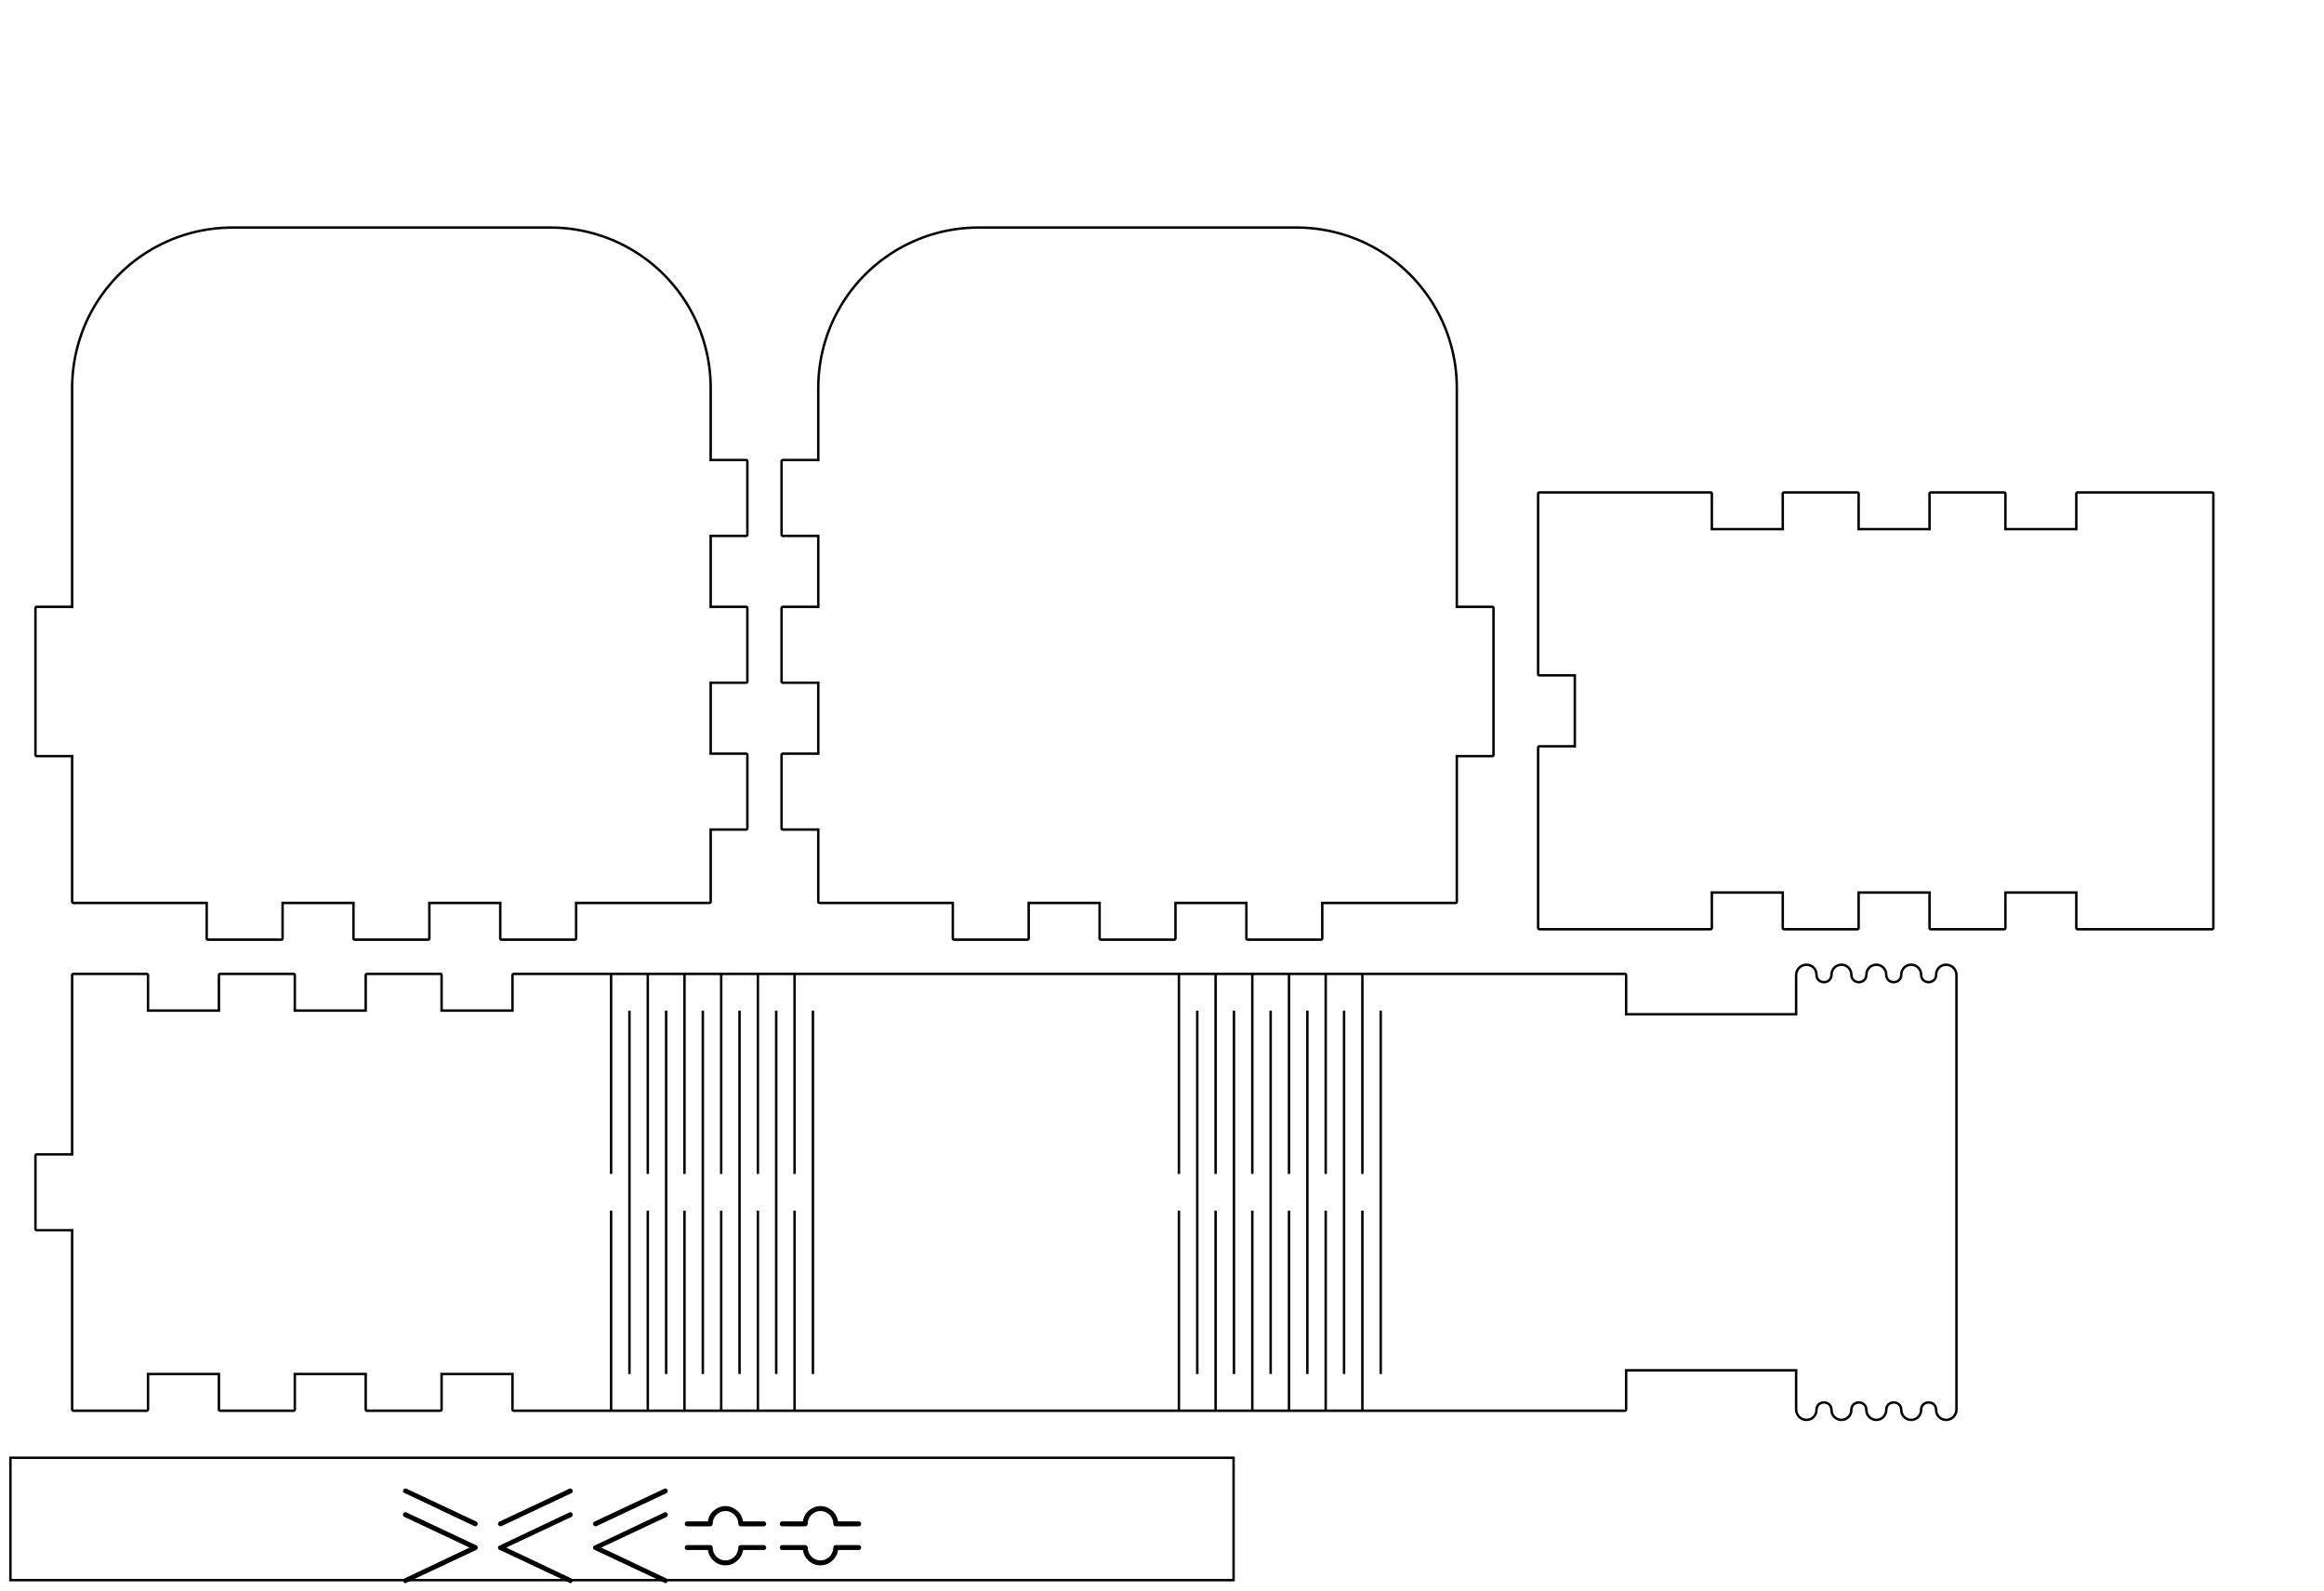
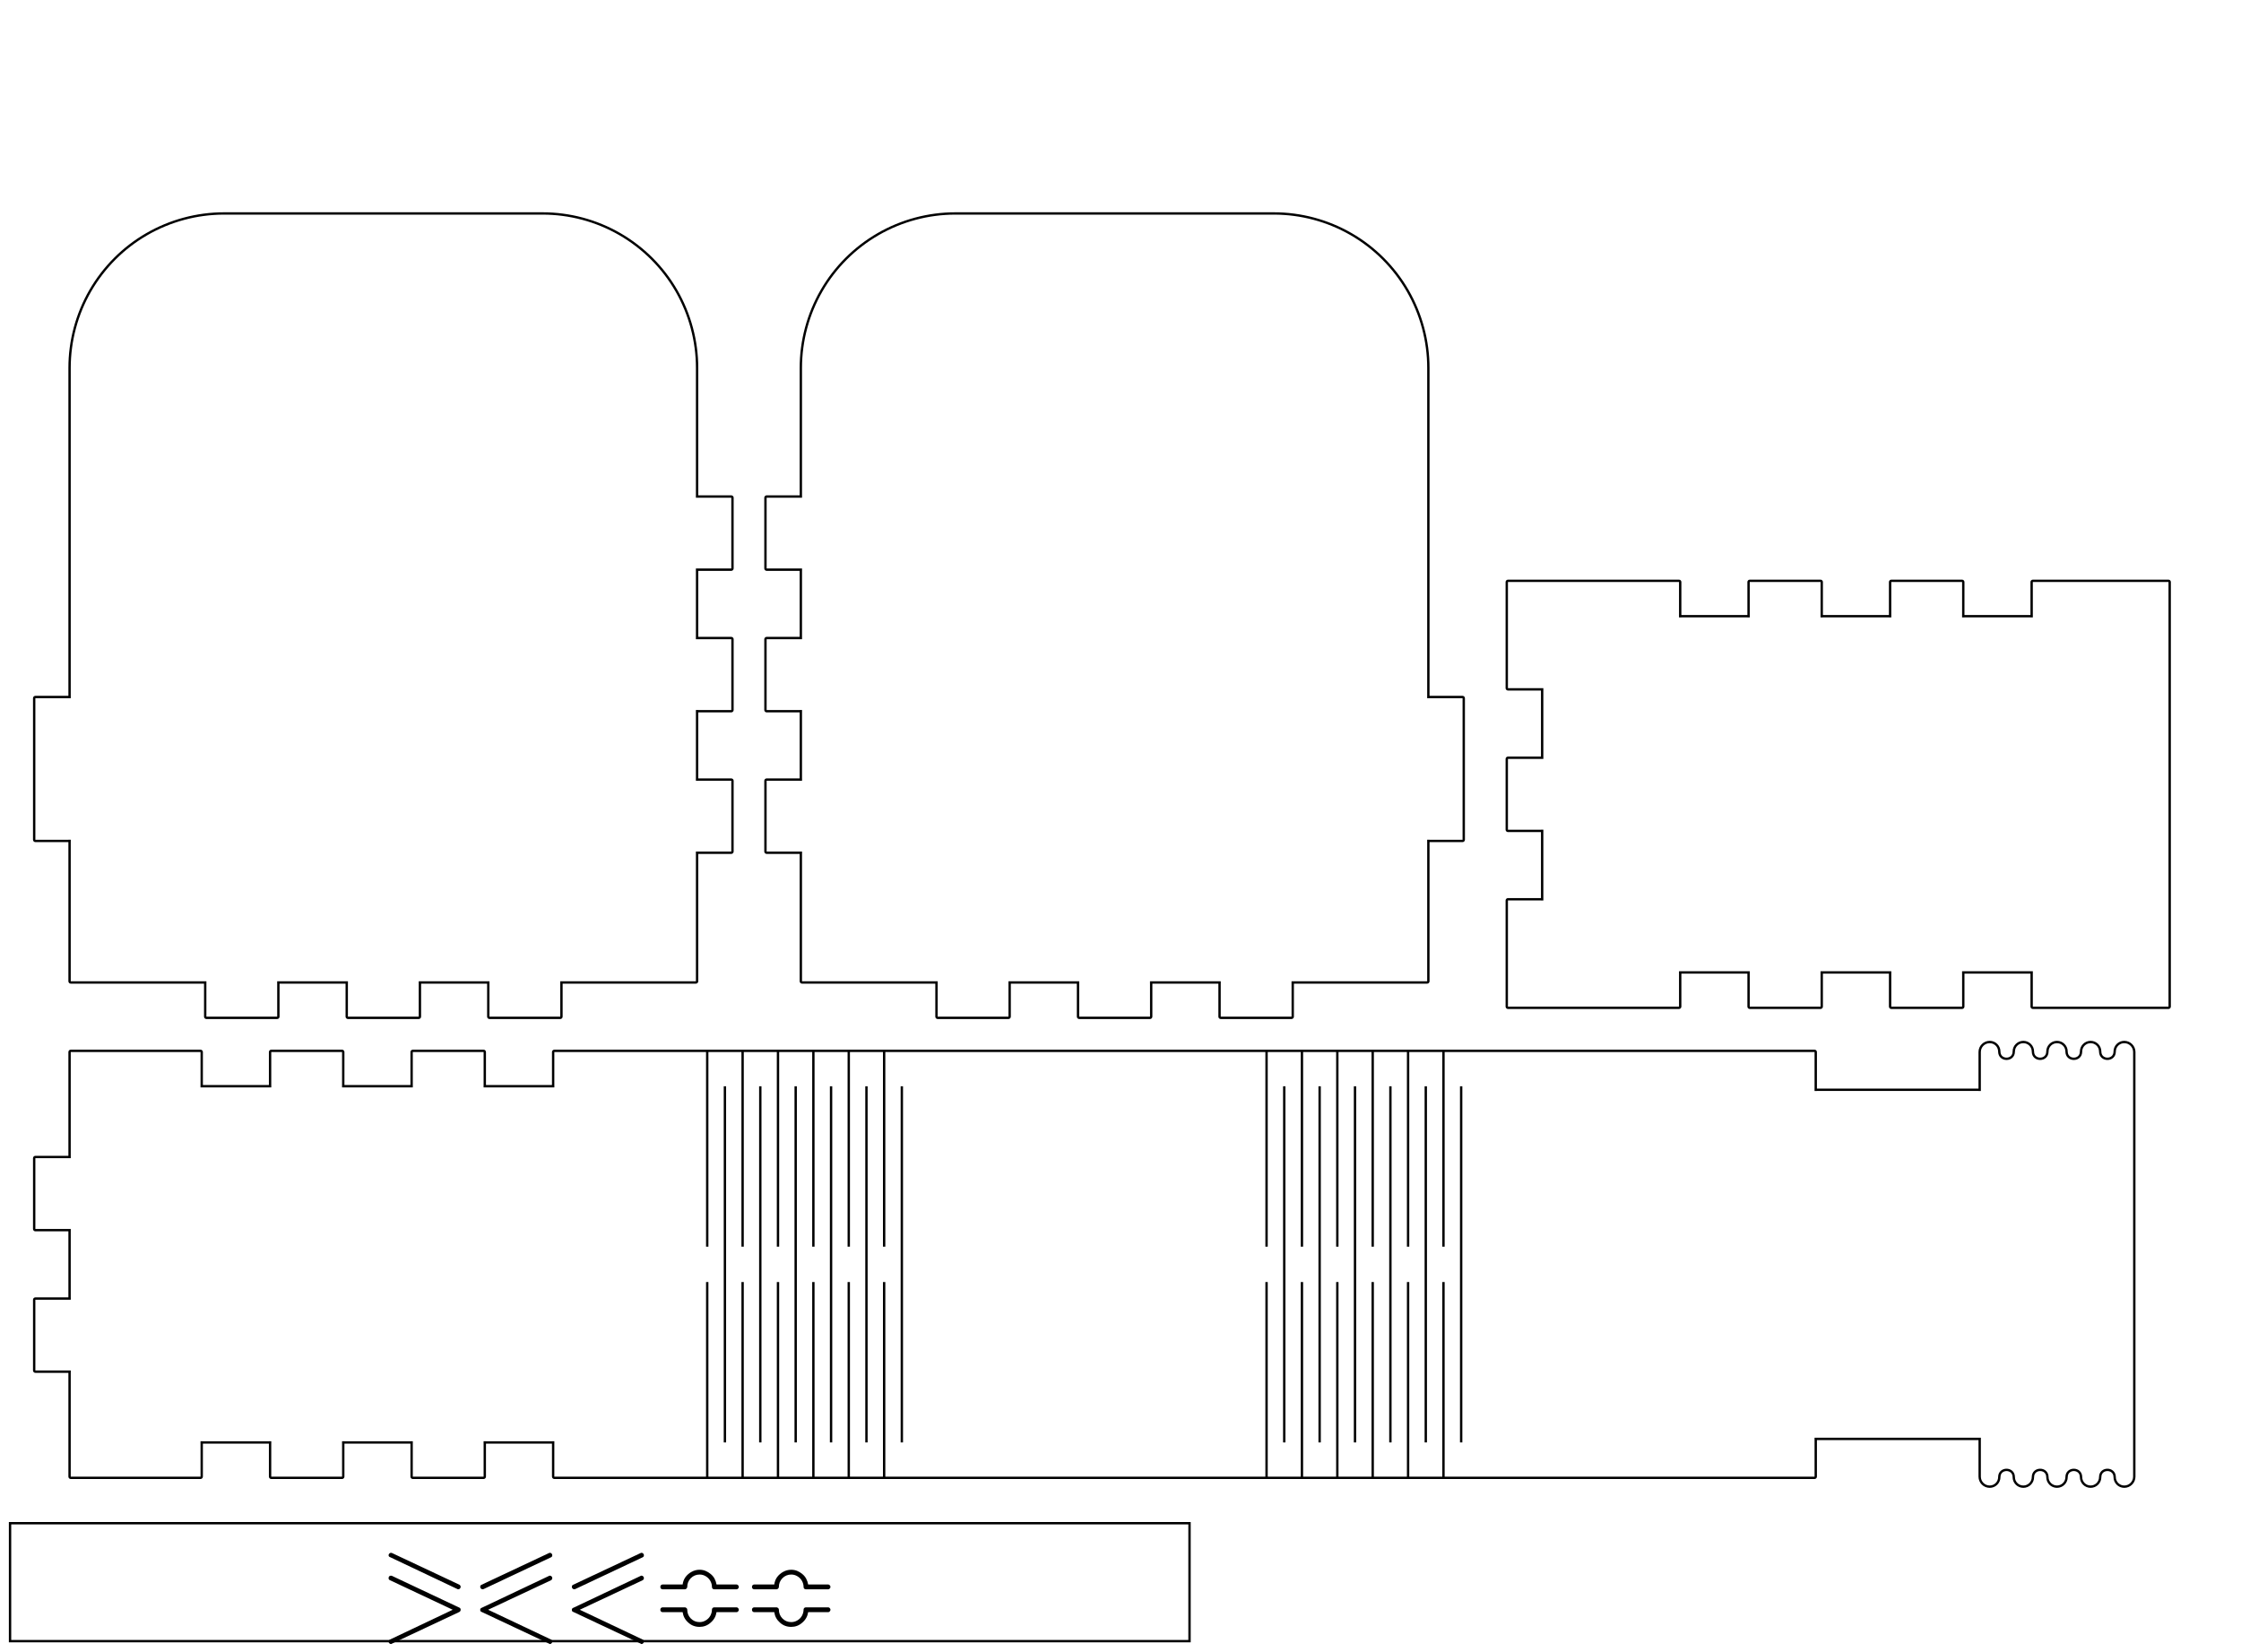
- <svg xmlns="http://www.w3.org/2000/svg" xmlns:xlink="http://www.w3.org/1999/xlink" width="190mm" height="130mm" viewBox="0 9870 190 130" version="1.1">
+ <svg xmlns="http://www.w3.org/2000/svg" xmlns:xlink="http://www.w3.org/1999/xlink" width="190mm" height="140mm" viewBox="0 9860 190 140" version="1.1">
  <defs>
    <g>
      <symbol overflow="visible" id="glyph0-0">
        <path style="stroke:none;" d="M 1.25 0 L 1.25 -6.25 L 6.25 -6.25 L 6.25 0 Z M 6.094 -0.156 L 6.094 -6.094 L 1.406 -6.094 L 1.406 -0.156 Z M 6.094 -0.156 " />
      </symbol>
      <symbol overflow="visible" id="glyph0-1">
        <path style="stroke:none;" d="M 0.828 1.172 C 0.828 1.086 0.875 1.023 0.969 0.984 L 6.266 -1.531 L 0.922 -4.047 C 0.859 -4.078 0.828 -4.133 0.828 -4.219 C 0.828 -4.27 0.844 -4.316 0.875 -4.359 C 0.914 -4.398 0.969 -4.422 1.031 -4.422 C 1.062 -4.422 1.086 -4.414 1.109 -4.406 L 6.844 -1.703 C 6.906 -1.672 6.938 -1.613 6.938 -1.531 C 6.938 -1.445 6.898 -1.383 6.828 -1.344 L 1.109 1.344 C 1.086 1.363 1.062 1.375 1.031 1.375 C 0.977 1.375 0.93 1.352 0.891 1.312 C 0.848 1.27 0.828 1.223 0.828 1.172 Z M 0.969 -5.984 C 0.875 -6.016 0.828 -6.07 0.828 -6.156 C 0.828 -6.207 0.848 -6.254 0.891 -6.297 C 0.93 -6.336 0.977 -6.359 1.031 -6.359 C 1.062 -6.359 1.086 -6.352 1.109 -6.344 L 6.828 -3.656 C 6.898 -3.613 6.938 -3.551 6.938 -3.469 C 6.938 -3.414 6.914 -3.367 6.875 -3.328 C 6.844 -3.285 6.797 -3.266 6.734 -3.266 C 6.703 -3.266 6.68 -3.27 6.672 -3.281 Z M 0.969 -5.984 " />
      </symbol>
      <symbol overflow="visible" id="glyph0-2">
        <path style="stroke:none;" d="M 0.922 -1.359 C 0.859 -1.379 0.828 -1.438 0.828 -1.531 C 0.828 -1.613 0.875 -1.672 0.969 -1.703 L 6.672 -4.406 C 6.68 -4.414 6.703 -4.422 6.734 -4.422 C 6.797 -4.422 6.844 -4.398 6.875 -4.359 C 6.914 -4.328 6.938 -4.281 6.938 -4.219 C 6.938 -4.133 6.898 -4.07 6.828 -4.031 L 1.5 -1.531 L 6.844 1 C 6.906 1.031 6.938 1.086 6.938 1.172 C 6.938 1.223 6.914 1.27 6.875 1.312 C 6.844 1.352 6.797 1.375 6.734 1.375 C 6.703 1.375 6.68 1.363 6.672 1.344 Z M 0.828 -3.469 C 0.828 -3.551 0.859 -3.609 0.922 -3.641 L 6.672 -6.344 C 6.68 -6.352 6.703 -6.359 6.734 -6.359 C 6.797 -6.359 6.844 -6.336 6.875 -6.297 C 6.914 -6.266 6.938 -6.219 6.938 -6.156 C 6.938 -6.07 6.906 -6.016 6.844 -5.984 L 1.109 -3.281 C 1.086 -3.27 1.062 -3.266 1.031 -3.266 C 0.977 -3.266 0.93 -3.285 0.891 -3.328 C 0.848 -3.367 0.828 -3.414 0.828 -3.469 Z M 0.828 -3.469 " />
      </symbol>
      <symbol overflow="visible" id="glyph0-3">
        <path style="stroke:none;" d="M 0.75 -1.328 C 0.695 -1.328 0.648 -1.348 0.609 -1.391 C 0.578 -1.43 0.562 -1.477 0.562 -1.531 C 0.562 -1.582 0.578 -1.629 0.609 -1.672 C 0.648 -1.711 0.695 -1.734 0.75 -1.734 L 2.656 -1.734 C 2.695 -1.734 2.738 -1.711 2.781 -1.672 C 2.82 -1.641 2.844 -1.598 2.844 -1.547 C 2.844 -1.254 2.941 -1.004 3.141 -0.797 C 3.348 -0.586 3.598 -0.484 3.891 -0.484 C 4.078 -0.484 4.25 -0.531 4.406 -0.625 C 4.57 -0.719 4.703 -0.848 4.797 -1.016 C 4.891 -1.191 4.938 -1.367 4.938 -1.547 C 4.938 -1.586 4.953 -1.629 4.984 -1.672 C 5.023 -1.711 5.07 -1.734 5.125 -1.734 L 7.031 -1.734 C 7.082 -1.734 7.125 -1.711 7.156 -1.672 C 7.195 -1.629 7.219 -1.582 7.219 -1.531 C 7.219 -1.477 7.195 -1.43 7.156 -1.391 C 7.125 -1.348 7.082 -1.328 7.031 -1.328 L 5.328 -1.328 C 5.273 -0.973 5.109 -0.676 4.828 -0.438 C 4.555 -0.195 4.242 -0.078 3.891 -0.078 C 3.523 -0.078 3.207 -0.195 2.938 -0.438 C 2.664 -0.676 2.504 -0.973 2.453 -1.328 Z M 0.75 -3.266 C 0.695 -3.266 0.648 -3.285 0.609 -3.328 C 0.578 -3.367 0.562 -3.414 0.562 -3.469 C 0.562 -3.52 0.578 -3.566 0.609 -3.609 C 0.648 -3.648 0.695 -3.672 0.75 -3.672 L 2.453 -3.672 C 2.484 -3.91 2.566 -4.125 2.703 -4.312 C 2.848 -4.5 3.02 -4.645 3.219 -4.75 C 3.426 -4.863 3.648 -4.922 3.891 -4.922 C 4.066 -4.922 4.234 -4.891 4.391 -4.828 C 4.547 -4.766 4.691 -4.676 4.828 -4.562 C 4.961 -4.457 5.07 -4.328 5.156 -4.172 C 5.238 -4.016 5.297 -3.848 5.328 -3.672 L 7.031 -3.672 C 7.082 -3.672 7.125 -3.648 7.156 -3.609 C 7.195 -3.566 7.219 -3.52 7.219 -3.469 C 7.219 -3.414 7.195 -3.367 7.156 -3.328 C 7.125 -3.285 7.082 -3.266 7.031 -3.266 L 5.125 -3.266 C 5.07 -3.266 5.023 -3.285 4.984 -3.328 C 4.953 -3.367 4.938 -3.414 4.938 -3.469 C 4.938 -3.645 4.891 -3.816 4.797 -3.984 C 4.703 -4.148 4.57 -4.281 4.406 -4.375 C 4.25 -4.469 4.078 -4.516 3.891 -4.516 C 3.598 -4.516 3.348 -4.41 3.141 -4.203 C 2.941 -3.992 2.844 -3.75 2.844 -3.469 C 2.844 -3.414 2.82 -3.367 2.781 -3.328 C 2.738 -3.285 2.695 -3.266 2.656 -3.266 Z M 0.75 -3.266 " />
      </symbol>
    </g>
  </defs>
-   <g id="surface13">
+   <iframe class="cleanslate hidden" src="moz-extension://0c9fc154-792e-43d2-acbf-948e3a7fc030/static/commandline.html" id="cmdline_iframe" style="height: 0px !important;" />
+   <g id="surface5">
    <path style="fill:none;stroke-width:0.2;stroke-linecap:butt;stroke-linejoin:miter;stroke:rgb(0%,0%,0%);stroke-opacity:1;stroke-miterlimit:10;" d="M -31.266 -1.131 L 68.734 -1.131 L 68.734 8.869 L -31.266 8.869 Z M -0 0.002 " transform="matrix(1,0,0,-1,32.11758,9998.017)" />
    <path style="fill:none;stroke-width:0.2;stroke-linecap:butt;stroke-linejoin:miter;stroke:rgb(100%,100%,100%);stroke-opacity:1;stroke-miterlimit:10;" d="M -0 0.002 L 37.464 0.002 L 37.464 7.736 L -0 7.736 Z M -0 0.002 " transform="matrix(1,0,0,-1,32.11758,9998.017)" />
    <g style="fill:rgb(0%,0%,0%);fill-opacity:1;">
      <use xlink:href="#glyph0-1" x="32.118" y="9998.017" />
      <use xlink:href="#glyph0-2" x="39.886" y="9998.017" />
      <use xlink:href="#glyph0-2" x="47.655" y="9998.017" />
      <use xlink:href="#glyph0-3" x="55.423" y="9998.017" />
      <use xlink:href="#glyph0-3" x="63.192" y="9998.017" />
    </g>
-     <path style="fill:none;stroke-width:0.2;stroke-linecap:butt;stroke-linejoin:miter;stroke:rgb(0%,0%,0%);stroke-opacity:1;stroke-miterlimit:10;" d="M 0 0 L 6 0 M 6 0 C 6.055 0 6.102 0.043 6.102 0.102 M 6.102 0.102 L 6.102 3.102 C 6.102 3.047 6.059 3 6 3 M 6 3 L 12 3 C 11.945 3 11.898 3.043 11.898 3.102 M 11.898 3.102 L 11.898 0.102 C 11.898 0.047 11.941 0 12 0 M 12 0 L 18 0 M 18 0 C 18.055 0 18.102 0.043 18.102 0.102 M 18.102 0.102 L 18.102 3.102 C 18.102 3.047 18.059 3 18 3 M 18 3 L 24 3 C 23.945 3 23.898 3.043 23.898 3.102 M 23.898 3.102 L 23.898 0.102 C 23.898 0.047 23.941 0 24 0 M 24 0 L 30 0 M 30 0 C 30.055 0 30.102 0.043 30.102 0.102 M 30.102 0.102 L 30.102 3.102 C 30.102 3.047 30.059 3 30 3 M 30 3 L 36 3 C 35.945 3 35.898 3.043 35.898 3.102 M 35.898 3.102 L 35.898 0.102 C 35.898 0.047 35.941 0 36 0 M 36 0 L 42 0 M 43.961 0 L 43.961 16.352 M 43.961 19.352 L 43.961 35.699 M 45.461 32.699 L 45.461 3 M 46.961 0 L 46.961 16.352 M 46.961 19.352 L 46.961 35.699 M 48.461 32.699 L 48.461 3 M 49.961 0 L 49.961 16.352 M 49.961 19.352 L 49.961 35.699 M 51.461 32.699 L 51.461 3 M 52.961 0 L 52.961 16.352 M 52.961 19.352 L 52.961 35.699 M 54.461 32.699 L 54.461 3 M 55.961 0 L 55.961 16.352 M 55.961 19.352 L 55.961 35.699 M 57.461 32.699 L 57.461 3 M 58.961 0 L 58.961 16.352 M 58.961 19.352 L 58.961 35.699 M 60.461 32.699 L 60.461 3 M 42 0 L 62.422 0 M 62.422 0 L 88.422 0 M 90.383 0 L 90.383 16.352 M 90.383 19.352 L 90.383 35.699 M 91.883 32.699 L 91.883 3 M 93.383 0 L 93.383 16.352 M 93.383 19.352 L 93.383 35.699 M 94.883 32.699 L 94.883 3 M 96.383 0 L 96.383 16.352 M 96.383 19.352 L 96.383 35.699 M 97.883 32.699 L 97.883 3 M 99.383 0 L 99.383 16.352 M 99.383 19.352 L 99.383 35.699 M 100.883 32.699 L 100.883 3 M 102.383 0 L 102.383 16.352 M 102.383 19.352 L 102.383 35.699 M 103.883 32.699 L 103.883 3 M 105.383 0 L 105.383 16.352 M 105.383 19.352 L 105.383 35.699 M 106.883 32.699 L 106.883 3 M 88.422 0 L 108.844 0 M 108.844 0 L 126.844 0 C 126.898 0 126.945 0.043 126.945 0.102 M 126.945 0.102 L 126.945 3.402 C 126.945 3.348 126.902 3.301 126.844 3.301 M 126.844 3.301 L 140.945 3.301 C 140.891 3.301 140.844 3.344 140.844 3.402 M 140.844 3.402 L 140.844 0.102 C 140.844 -0.367 141.223 -0.75 141.695 -0.75 C 142.145 -0.75 142.508 -0.387 142.508 0.062 C 142.508 0.879 143.734 0.879 143.734 0.062 C 143.734 -0.387 144.098 -0.75 144.547 -0.75 C 144.996 -0.75 145.359 -0.387 145.359 0.062 C 145.359 0.879 146.586 0.879 146.586 0.062 C 146.586 -0.387 146.949 -0.75 147.398 -0.75 C 147.848 -0.75 148.211 -0.387 148.211 0.062 C 148.211 0.879 149.438 0.879 149.438 0.062 C 149.438 -0.387 149.801 -0.75 150.25 -0.75 C 150.699 -0.75 151.062 -0.387 151.062 0.062 C 151.062 0.879 152.289 0.879 152.289 0.062 C 152.289 -0.387 152.652 -0.75 153.102 -0.75 C 153.57 -0.75 153.953 -0.371 153.953 0.102 M 153.953 0.102 L 153.953 35.602 C 153.953 36.07 153.574 36.453 153.102 36.453 C 152.652 36.453 152.289 36.09 152.289 35.641 C 152.289 34.824 151.062 34.824 151.062 35.641 C 151.062 36.09 150.699 36.453 150.25 36.453 C 149.801 36.453 149.438 36.09 149.438 35.641 C 149.438 34.824 148.211 34.824 148.211 35.641 C 148.211 36.09 147.848 36.453 147.398 36.453 C 146.949 36.453 146.586 36.09 146.586 35.641 C 146.586 34.824 145.359 34.824 145.359 35.641 C 145.359 36.09 144.996 36.453 144.547 36.453 C 144.098 36.453 143.734 36.09 143.734 35.641 C 143.734 34.824 142.508 34.824 142.508 35.641 C 142.508 36.09 142.145 36.453 141.695 36.453 C 141.227 36.453 140.844 36.074 140.844 35.602 M 140.844 35.602 L 140.844 32.301 C 140.844 32.355 140.887 32.402 140.945 32.402 M 140.945 32.402 L 126.844 32.402 C 126.898 32.402 126.945 32.359 126.945 32.301 M 126.945 32.301 L 126.945 35.602 C 126.945 35.656 126.902 35.703 126.844 35.703 M 126.844 35.703 L 108.844 35.703 M 108.844 35.703 L 88.422 35.703 M 88.422 35.703 L 62.422 35.703 M 62.422 35.703 L 42 35.703 M 42 35.703 L 36 35.703 M 36 35.703 C 35.945 35.703 35.898 35.66 35.898 35.602 M 35.898 35.602 L 35.898 32.602 C 35.898 32.656 35.941 32.703 36 32.703 M 36 32.703 L 30 32.703 C 30.055 32.703 30.102 32.66 30.102 32.602 M 30.102 32.602 L 30.102 35.602 C 30.102 35.656 30.059 35.703 30 35.703 M 30 35.703 L 24 35.703 M 24 35.703 C 23.945 35.703 23.898 35.66 23.898 35.602 M 23.898 35.602 L 23.898 32.602 C 23.898 32.656 23.941 32.703 24 32.703 M 24 32.703 L 18 32.703 C 18.055 32.703 18.102 32.66 18.102 32.602 M 18.102 32.602 L 18.102 35.602 C 18.102 35.656 18.059 35.703 18 35.703 M 18 35.703 L 12 35.703 M 12 35.703 C 11.945 35.703 11.898 35.66 11.898 35.602 M 11.898 35.602 L 11.898 32.602 C 11.898 32.656 11.941 32.703 12 32.703 M 12 32.703 L 6 32.703 C 6.055 32.703 6.102 32.66 6.102 32.602 M 6.102 32.602 L 6.102 35.602 C 6.102 35.656 6.059 35.703 6 35.703 M 6 35.703 L -0 35.703 C -0.055 35.703 -0.102 35.66 -0.102 35.602 M -0.102 35.602 L -0.102 32.602 M -0.102 32.602 L -0.102 20.852 M -0.102 20.852 C -0.102 20.906 -0.059 20.953 -0 20.953 M -0 20.953 L -3 20.953 C -3.055 20.953 -3.102 20.91 -3.102 20.852 M -3.102 20.852 L -3.102 14.852 C -3.102 14.797 -3.059 14.75 -3 14.75 M -3 14.75 L -0 14.75 C -0.055 14.75 -0.102 14.793 -0.102 14.852 M -0.102 14.852 L -0.102 3.102 M -0.102 3.102 L -0.102 0.102 C -0.102 0.047 -0.059 0 0 0 " transform="matrix(1,0.000000000000000245,0.000000000000000245,-1,6,9985.301)" />
-     <path style="fill:none;stroke-width:0.2;stroke-linecap:butt;stroke-linejoin:miter;stroke:rgb(0%,0%,0%);stroke-opacity:1;stroke-miterlimit:10;" d="M -0 0 L 11 0 M 11 0 C 10.945 0 10.898 0.043 10.898 0.102 M 10.898 0.102 L 10.898 -2.898 C 10.898 -2.953 10.941 -3 11 -3 M 11 -3 L 17 -3 C 17.055 -3 17.102 -2.957 17.102 -2.898 M 17.102 -2.898 L 17.102 0.102 C 17.102 0.047 17.059 0 17 0 M 17 0 L 23 0 M 23 0 C 22.945 0 22.898 0.043 22.898 0.102 M 22.898 0.102 L 22.898 -2.898 C 22.898 -2.953 22.941 -3 23 -3 M 23 -3 L 29 -3 C 29.055 -3 29.102 -2.957 29.102 -2.898 M 29.102 -2.898 L 29.102 0.102 C 29.102 0.047 29.059 0 29 0 M 29 0 L 35 0 M 35 0 C 34.945 0 34.898 0.043 34.898 0.102 M 34.898 0.102 L 34.898 -2.898 C 34.898 -2.953 34.941 -3 35 -3 M 35 -3 L 41 -3 C 41.055 -3 41.102 -2.957 41.102 -2.898 M 41.102 -2.898 L 41.102 0.102 C 41.102 0.047 41.059 0 41 0 M 41 0 L 52 0 C 52.055 0 52.102 0.043 52.102 0.102 M 52.102 0.102 L 52.102 6.102 M 52.102 6.102 C 52.102 6.047 52.059 6 52 6 M 52 6 L 55 6 C 55.055 6 55.102 6.043 55.102 6.102 M 55.102 6.102 L 55.102 12.102 C 55.102 12.156 55.059 12.203 55 12.203 M 55 12.203 L 52 12.203 C 52.055 12.203 52.102 12.16 52.102 12.102 M 52.102 12.102 L 52.102 18.102 M 52.102 18.102 C 52.102 18.047 52.059 18 52 18 M 52 18 L 55 18 C 55.055 18 55.102 18.043 55.102 18.102 M 55.102 18.102 L 55.102 24.102 C 55.102 24.156 55.059 24.203 55 24.203 M 55 24.203 L 52 24.203 C 52.055 24.203 52.102 24.16 52.102 24.102 M 52.102 24.102 L 52.102 30.102 M 52.102 30.102 C 52.102 30.047 52.059 30 52 30 M 52 30 L 55 30 C 55.055 30 55.102 30.043 55.102 30.102 M 55.102 30.102 L 55.102 36.102 C 55.102 36.156 55.059 36.203 55 36.203 M 55 36.203 L 52 36.203 C 52.055 36.203 52.102 36.16 52.102 36.102 M 52.102 36.102 L 52.102 42.102 C 52.102 44.402 51.496 46.66 50.348 48.652 C 49.199 50.645 47.543 52.297 45.551 53.449 C 43.559 54.598 41.301 55.203 39 55.203 M 39 55.203 L 13 55.203 C 10.699 55.203 8.441 54.598 6.449 53.449 C 4.457 52.301 2.805 50.645 1.652 48.652 C 0.504 46.66 -0.102 44.402 -0.102 42.102 M -0.102 42.102 L -0.102 24.102 C -0.102 24.156 -0.059 24.203 -0 24.203 M -0 24.203 L -3 24.203 C -3.055 24.203 -3.102 24.16 -3.102 24.102 M -3.102 24.102 L -3.102 12.102 C -3.102 12.047 -3.059 12 -3 12 M -3 12 L -0 12 C -0.055 12 -0.102 12.043 -0.102 12.102 M -0.102 12.102 L -0.102 0.102 C -0.102 0.047 -0.059 0 -0 0 " transform="matrix(1,0.000000000000000616,0.000000000000000616,-1,6,9943.801)" />
-     <path style="fill:none;stroke-width:0.2;stroke-linecap:butt;stroke-linejoin:miter;stroke:rgb(0%,0%,0%);stroke-opacity:1;stroke-miterlimit:10;" d="M 0 0 L 11 0 M 11 0 C 10.945 0 10.898 0.043 10.898 0.102 M 10.898 0.102 L 10.898 -2.898 C 10.898 -2.953 10.941 -3 11 -3 M 11 -3 L 17 -3 C 17.055 -3 17.102 -2.957 17.102 -2.898 M 17.102 -2.898 L 17.102 0.102 C 17.102 0.047 17.059 0 17 0 M 17 0 L 23 0 M 23 0 C 22.945 0 22.898 0.043 22.898 0.102 M 22.898 0.102 L 22.898 -2.898 C 22.898 -2.953 22.941 -3 23 -3 M 23 -3 L 29 -3 C 29.055 -3 29.102 -2.957 29.102 -2.898 M 29.102 -2.898 L 29.102 0.102 C 29.102 0.047 29.059 0 29 0 M 29 0 L 35 0 M 35 0 C 34.945 0 34.898 0.043 34.898 0.102 M 34.898 0.102 L 34.898 -2.898 C 34.898 -2.953 34.941 -3 35 -3 M 35 -3 L 41 -3 C 41.055 -3 41.102 -2.957 41.102 -2.898 M 41.102 -2.898 L 41.102 0.102 C 41.102 0.047 41.059 0 41 0 M 41 0 L 52 0 C 52.055 0 52.102 0.043 52.102 0.102 M 52.102 0.102 L 52.102 6.102 M 52.102 6.102 C 52.102 6.047 52.059 6 52 6 M 52 6 L 55 6 C 55.055 6 55.102 6.043 55.102 6.102 M 55.102 6.102 L 55.102 12.102 C 55.102 12.156 55.059 12.203 55 12.203 M 55 12.203 L 52 12.203 C 52.055 12.203 52.102 12.16 52.102 12.102 M 52.102 12.102 L 52.102 18.102 M 52.102 18.102 C 52.102 18.047 52.059 18 52 18 M 52 18 L 55 18 C 55.055 18 55.102 18.043 55.102 18.102 M 55.102 18.102 L 55.102 24.102 C 55.102 24.156 55.059 24.203 55 24.203 M 55 24.203 L 52 24.203 C 52.055 24.203 52.102 24.16 52.102 24.102 M 52.102 24.102 L 52.102 30.102 M 52.102 30.102 C 52.102 30.047 52.059 30 52 30 M 52 30 L 55 30 C 55.055 30 55.102 30.043 55.102 30.102 M 55.102 30.102 L 55.102 36.102 C 55.102 36.156 55.059 36.203 55 36.203 M 55 36.203 L 52 36.203 C 52.055 36.203 52.102 36.16 52.102 36.102 M 52.102 36.102 L 52.102 42.102 C 52.102 44.402 51.496 46.66 50.348 48.652 C 49.199 50.645 47.543 52.297 45.551 53.449 C 43.559 54.598 41.301 55.203 39 55.203 M 39 55.203 L 13 55.203 C 10.699 55.203 8.441 54.598 6.449 53.449 C 4.457 52.301 2.805 50.645 1.652 48.652 C 0.504 46.66 -0.102 44.402 -0.102 42.102 M -0.102 42.102 L -0.102 24.102 C -0.102 24.156 -0.059 24.203 -0 24.203 M -0 24.203 L -3 24.203 C -3.055 24.203 -3.102 24.16 -3.102 24.102 M -3.102 24.102 L -3.102 12.102 C -3.102 12.047 -3.059 12 -3 12 M -3 12 L 0 12 C -0.055 12 -0.102 12.043 -0.102 12.102 M -0.102 12.102 L -0.102 0.102 C -0.102 0.047 -0.059 0 0 0 " transform="matrix(-1,0.000000000000000616,-0.000000000000000616,-1,119,9943.801)" />
-     <path style="fill:none;stroke-width:0.2;stroke-linecap:butt;stroke-linejoin:miter;stroke:rgb(0%,0%,0%);stroke-opacity:1;stroke-miterlimit:10;" d="M 0 0 L 11 0 M 11 0 C 11.055 0 11.102 0.043 11.102 0.102 M 11.102 0.102 L 11.102 3.102 C 11.102 3.047 11.059 3 11 3 M 11 3 L 17 3 C 16.945 3 16.898 3.043 16.898 3.102 M 16.898 3.102 L 16.898 0.102 C 16.898 0.047 16.941 0 17 0 M 17 0 L 23 0 M 23 0 C 23.055 0 23.102 0.043 23.102 0.102 M 23.102 0.102 L 23.102 3.102 C 23.102 3.047 23.059 3 23 3 M 23 3 L 29 3 C 28.945 3 28.898 3.043 28.898 3.102 M 28.898 3.102 L 28.898 0.102 C 28.898 0.047 28.941 0 29 0 M 29 0 L 35 0 M 35 0 C 35.055 0 35.102 0.043 35.102 0.102 M 35.102 0.102 L 35.102 3.102 C 35.102 3.047 35.059 3 35 3 M 35 3 L 41 3 C 40.945 3 40.898 3.043 40.898 3.102 M 40.898 3.102 L 40.898 0.102 C 40.898 0.047 40.941 0 41 0 M 41 0 L 52 0 M 52 0 C 52.055 0 52.102 0.043 52.102 0.102 M 52.102 0.102 L 52.102 3.102 M 52.102 3.102 L 52.102 32.602 M 52.102 32.602 L 52.102 35.602 C 52.102 35.656 52.059 35.703 52 35.703 M 52 35.703 L 52 35.703 M 52 35.703 L 41 35.703 M 41 35.703 C 40.945 35.703 40.898 35.66 40.898 35.602 M 40.898 35.602 L 40.898 32.602 C 40.898 32.656 40.941 32.703 41 32.703 M 41 32.703 L 35 32.703 C 35.055 32.703 35.102 32.66 35.102 32.602 M 35.102 32.602 L 35.102 35.602 C 35.102 35.656 35.059 35.703 35 35.703 M 35 35.703 L 29 35.703 M 29 35.703 C 28.945 35.703 28.898 35.66 28.898 35.602 M 28.898 35.602 L 28.898 32.602 C 28.898 32.656 28.941 32.703 29 32.703 M 29 32.703 L 23 32.703 C 23.055 32.703 23.102 32.66 23.102 32.602 M 23.102 32.602 L 23.102 35.602 C 23.102 35.656 23.059 35.703 23 35.703 M 23 35.703 L 17 35.703 M 17 35.703 C 16.945 35.703 16.898 35.66 16.898 35.602 M 16.898 35.602 L 16.898 32.602 C 16.898 32.656 16.941 32.703 17 32.703 M 17 32.703 L 11 32.703 C 11.055 32.703 11.102 32.66 11.102 32.602 M 11.102 32.602 L 11.102 35.602 C 11.102 35.656 11.059 35.703 11 35.703 M 11 35.703 L -0 35.703 M -0 35.703 L -3 35.703 C -3.055 35.703 -3.102 35.66 -3.102 35.602 M -3.102 35.602 L -3.102 32.602 M -3.102 32.602 L -3.102 20.852 M -3.102 20.852 C -3.102 20.797 -3.059 20.75 -3 20.75 M -3 20.75 L 0 20.75 C -0.055 20.75 -0.102 20.793 -0.102 20.852 M -0.102 20.852 L -0.102 14.852 C -0.102 14.906 -0.059 14.953 0 14.953 M 0 14.953 L -3 14.953 C -3.055 14.953 -3.102 14.91 -3.102 14.852 M -3.102 14.852 L -3.102 3.102 M -3.102 3.102 L -3.102 0.102 C -3.102 0.047 -3.059 0 -3 0 M -3 0 L 0 0 " transform="matrix(1,0.000000000000000245,0.000000000000000245,-1,128.8516,9945.949)" />
+     <path style="fill:none;stroke-width:0.2;stroke-linecap:butt;stroke-linejoin:miter;stroke:rgb(0%,0%,0%);stroke-opacity:1;stroke-miterlimit:10;" d="M 0 0 L 11 0 M 11 0 C 11.055 0 11.102 0.043 11.102 0.102 M 11.102 0.102 L 11.102 3.102 C 11.102 3.047 11.059 3 11 3 M 11 3 L 17 3 C 16.945 3 16.898 3.043 16.898 3.102 M 16.898 3.102 L 16.898 0.102 C 16.898 0.047 16.941 0 17 0 M 17 0 L 23 0 M 23 0 C 23.055 0 23.102 0.043 23.102 0.102 M 23.102 0.102 L 23.102 3.102 C 23.102 3.047 23.059 3 23 3 M 23 3 L 29 3 C 28.945 3 28.898 3.043 28.898 3.102 M 28.898 3.102 L 28.898 0.102 C 28.898 0.047 28.941 0 29 0 M 29 0 L 35 0 M 35 0 C 35.055 0 35.102 0.043 35.102 0.102 M 35.102 0.102 L 35.102 3.102 C 35.102 3.047 35.059 3 35 3 M 35 3 L 41 3 C 40.945 3 40.898 3.043 40.898 3.102 M 40.898 3.102 L 40.898 0.102 C 40.898 0.047 40.941 0 41 0 M 41 0 L 52 0 M 53.961 0 L 53.961 16.602 M 53.961 19.602 L 53.961 36.199 M 55.461 33.199 L 55.461 3 M 56.961 0 L 56.961 16.602 M 56.961 19.602 L 56.961 36.199 M 58.461 33.199 L 58.461 3 M 59.961 0 L 59.961 16.602 M 59.961 19.602 L 59.961 36.199 M 61.461 33.199 L 61.461 3 M 62.961 0 L 62.961 16.602 M 62.961 19.602 L 62.961 36.199 M 64.461 33.199 L 64.461 3 M 65.961 0 L 65.961 16.602 M 65.961 19.602 L 65.961 36.199 M 67.461 33.199 L 67.461 3 M 68.961 0 L 68.961 16.602 M 68.961 19.602 L 68.961 36.199 M 70.461 33.199 L 70.461 3 M 52 0 L 72.422 0 M 72.422 0 L 99.422 0 M 101.383 0 L 101.383 16.602 M 101.383 19.602 L 101.383 36.199 M 102.883 33.199 L 102.883 3 M 104.383 0 L 104.383 16.602 M 104.383 19.602 L 104.383 36.199 M 105.883 33.199 L 105.883 3 M 107.383 0 L 107.383 16.602 M 107.383 19.602 L 107.383 36.199 M 108.883 33.199 L 108.883 3 M 110.383 0 L 110.383 16.602 M 110.383 19.602 L 110.383 36.199 M 111.883 33.199 L 111.883 3 M 113.383 0 L 113.383 16.602 M 113.383 19.602 L 113.383 36.199 M 114.883 33.199 L 114.883 3 M 116.383 0 L 116.383 16.602 M 116.383 19.602 L 116.383 36.199 M 117.883 33.199 L 117.883 3 M 99.422 0 L 119.844 0 M 119.844 0 L 147.844 0 C 147.898 0 147.945 0.043 147.945 0.102 M 147.945 0.102 L 147.945 3.402 C 147.945 3.348 147.902 3.301 147.844 3.301 M 147.844 3.301 L 161.945 3.301 C 161.891 3.301 161.844 3.344 161.844 3.402 M 161.844 3.402 L 161.844 0.102 C 161.844 -0.367 162.223 -0.75 162.695 -0.75 C 163.145 -0.75 163.508 -0.387 163.508 0.062 C 163.508 0.879 164.734 0.879 164.734 0.062 C 164.734 -0.387 165.098 -0.75 165.547 -0.75 C 165.996 -0.75 166.359 -0.387 166.359 0.062 C 166.359 0.879 167.586 0.879 167.586 0.062 C 167.586 -0.387 167.949 -0.75 168.398 -0.75 C 168.848 -0.75 169.211 -0.387 169.211 0.062 C 169.211 0.879 170.438 0.879 170.438 0.062 C 170.438 -0.387 170.801 -0.75 171.25 -0.75 C 171.699 -0.75 172.062 -0.387 172.062 0.062 C 172.062 0.879 173.289 0.879 173.289 0.062 C 173.289 -0.387 173.652 -0.75 174.102 -0.75 C 174.57 -0.75 174.953 -0.371 174.953 0.102 M 174.953 0.102 L 174.953 36.102 C 174.953 36.57 174.574 36.953 174.102 36.953 C 173.652 36.953 173.289 36.59 173.289 36.141 C 173.289 35.324 172.062 35.324 172.062 36.141 C 172.062 36.59 171.699 36.953 171.25 36.953 C 170.801 36.953 170.438 36.59 170.438 36.141 C 170.438 35.324 169.211 35.324 169.211 36.141 C 169.211 36.59 168.848 36.953 168.398 36.953 C 167.949 36.953 167.586 36.59 167.586 36.141 C 167.586 35.324 166.359 35.324 166.359 36.141 C 166.359 36.59 165.996 36.953 165.547 36.953 C 165.098 36.953 164.734 36.59 164.734 36.141 C 164.734 35.324 163.508 35.324 163.508 36.141 C 163.508 36.59 163.145 36.953 162.695 36.953 C 162.227 36.953 161.844 36.574 161.844 36.102 M 161.844 36.102 L 161.844 32.801 C 161.844 32.855 161.887 32.902 161.945 32.902 M 161.945 32.902 L 147.844 32.902 C 147.898 32.902 147.945 32.859 147.945 32.801 M 147.945 32.801 L 147.945 36.102 C 147.945 36.156 147.902 36.203 147.844 36.203 M 147.844 36.203 L 119.844 36.203 M 119.844 36.203 L 99.422 36.203 M 99.422 36.203 L 72.422 36.203 M 72.422 36.203 L 52 36.203 M 52 36.203 L 41 36.203 M 41 36.203 C 40.945 36.203 40.898 36.16 40.898 36.102 M 40.898 36.102 L 40.898 33.102 C 40.898 33.156 40.941 33.203 41 33.203 M 41 33.203 L 35 33.203 C 35.055 33.203 35.102 33.16 35.102 33.102 M 35.102 33.102 L 35.102 36.102 C 35.102 36.156 35.059 36.203 35 36.203 M 35 36.203 L 29 36.203 M 29 36.203 C 28.945 36.203 28.898 36.16 28.898 36.102 M 28.898 36.102 L 28.898 33.102 C 28.898 33.156 28.941 33.203 29 33.203 M 29 33.203 L 23 33.203 C 23.055 33.203 23.102 33.16 23.102 33.102 M 23.102 33.102 L 23.102 36.102 C 23.102 36.156 23.059 36.203 23 36.203 M 23 36.203 L 17 36.203 M 17 36.203 C 16.945 36.203 16.898 36.16 16.898 36.102 M 16.898 36.102 L 16.898 33.102 C 16.898 33.156 16.941 33.203 17 33.203 M 17 33.203 L 11 33.203 C 11.055 33.203 11.102 33.16 11.102 33.102 M 11.102 33.102 L 11.102 36.102 C 11.102 36.156 11.059 36.203 11 36.203 M 11 36.203 L -0 36.203 C -0.055 36.203 -0.102 36.16 -0.102 36.102 M -0.102 36.102 L -0.102 33.102 M -0.102 33.102 L -0.102 27.102 M -0.102 27.102 C -0.102 27.156 -0.059 27.203 -0 27.203 M -0 27.203 L -3 27.203 C -3.055 27.203 -3.102 27.16 -3.102 27.102 M -3.102 27.102 L -3.102 21.102 C -3.102 21.047 -3.059 21 -3 21 M -3 21 L -0 21 C -0.055 21 -0.102 21.043 -0.102 21.102 M -0.102 21.102 L -0.102 15.102 M -0.102 15.102 C -0.102 15.156 -0.059 15.203 -0 15.203 M -0 15.203 L -3 15.203 C -3.055 15.203 -3.102 15.16 -3.102 15.102 M -3.102 15.102 L -3.102 9.102 C -3.102 9.047 -3.059 9 -3 9 M -3 9 L -0 9 C -0.055 9 -0.102 9.043 -0.102 9.102 M -0.102 9.102 L -0.102 3.102 M -0.102 3.102 L -0.102 0.102 C -0.102 0.047 -0.059 0 0 0 " transform="matrix(1,0.000000000000000245,0.000000000000000245,-1,6,9985.301)" />
+     <path style="fill:none;stroke-width:0.2;stroke-linecap:butt;stroke-linejoin:miter;stroke:rgb(0%,0%,0%);stroke-opacity:1;stroke-miterlimit:10;" d="M -0 0 L 11.5 0 M 11.5 0 C 11.445 0 11.398 0.043 11.398 0.102 M 11.398 0.102 L 11.398 -2.898 C 11.398 -2.953 11.441 -3 11.5 -3 M 11.5 -3 L 17.5 -3 C 17.555 -3 17.602 -2.957 17.602 -2.898 M 17.602 -2.898 L 17.602 0.102 C 17.602 0.047 17.559 0 17.5 0 M 17.5 0 L 23.5 0 M 23.5 0 C 23.445 0 23.398 0.043 23.398 0.102 M 23.398 0.102 L 23.398 -2.898 C 23.398 -2.953 23.441 -3 23.5 -3 M 23.5 -3 L 29.5 -3 C 29.555 -3 29.602 -2.957 29.602 -2.898 M 29.602 -2.898 L 29.602 0.102 C 29.602 0.047 29.559 0 29.5 0 M 29.5 0 L 35.5 0 M 35.5 0 C 35.445 0 35.398 0.043 35.398 0.102 M 35.398 0.102 L 35.398 -2.898 C 35.398 -2.953 35.441 -3 35.5 -3 M 35.5 -3 L 41.5 -3 C 41.555 -3 41.602 -2.957 41.602 -2.898 M 41.602 -2.898 L 41.602 0.102 C 41.602 0.047 41.559 0 41.5 0 M 41.5 0 L 53 0 C 53.055 0 53.102 0.043 53.102 0.102 M 53.102 0.102 L 53.102 11.102 M 53.102 11.102 C 53.102 11.047 53.059 11 53 11 M 53 11 L 56 11 C 56.055 11 56.102 11.043 56.102 11.102 M 56.102 11.102 L 56.102 17.102 C 56.102 17.156 56.059 17.203 56 17.203 M 56 17.203 L 53 17.203 C 53.055 17.203 53.102 17.16 53.102 17.102 M 53.102 17.102 L 53.102 23.102 M 53.102 23.102 C 53.102 23.047 53.059 23 53 23 M 53 23 L 56 23 C 56.055 23 56.102 23.043 56.102 23.102 M 56.102 23.102 L 56.102 29.102 C 56.102 29.156 56.059 29.203 56 29.203 M 56 29.203 L 53 29.203 C 53.055 29.203 53.102 29.16 53.102 29.102 M 53.102 29.102 L 53.102 35.102 M 53.102 35.102 C 53.102 35.047 53.059 35 53 35 M 53 35 L 56 35 C 56.055 35 56.102 35.043 56.102 35.102 M 56.102 35.102 L 56.102 41.102 C 56.102 41.156 56.059 41.203 56 41.203 M 56 41.203 L 53 41.203 C 53.055 41.203 53.102 41.16 53.102 41.102 M 53.102 41.102 L 53.102 52.102 C 53.102 54.402 52.496 56.66 51.348 58.652 C 50.199 60.645 48.543 62.297 46.551 63.449 C 44.559 64.598 42.301 65.203 40 65.203 M 40 65.203 L 13 65.203 C 10.699 65.203 8.441 64.598 6.449 63.449 C 4.457 62.301 2.805 60.645 1.652 58.652 C 0.504 56.66 -0.102 54.402 -0.102 52.102 M -0.102 52.102 L -0.102 24.102 C -0.102 24.156 -0.059 24.203 -0 24.203 M -0 24.203 L -3 24.203 C -3.055 24.203 -3.102 24.16 -3.102 24.102 M -3.102 24.102 L -3.102 12.102 C -3.102 12.047 -3.059 12 -3 12 M -3 12 L -0 12 C -0.055 12 -0.102 12.043 -0.102 12.102 M -0.102 12.102 L -0.102 0.102 C -0.102 0.047 -0.059 0 -0 0 " transform="matrix(1,0.000000000000000616,0.000000000000000616,-1,6,9943.301)" />
+     <path style="fill:none;stroke-width:0.2;stroke-linecap:butt;stroke-linejoin:miter;stroke:rgb(0%,0%,0%);stroke-opacity:1;stroke-miterlimit:10;" d="M 0 0 L 11.5 0 M 11.5 0 C 11.445 0 11.398 0.043 11.398 0.102 M 11.398 0.102 L 11.398 -2.898 C 11.398 -2.953 11.441 -3 11.5 -3 M 11.5 -3 L 17.5 -3 C 17.555 -3 17.602 -2.957 17.602 -2.898 M 17.602 -2.898 L 17.602 0.102 C 17.602 0.047 17.559 0 17.5 0 M 17.5 0 L 23.5 0 M 23.5 0 C 23.445 0 23.398 0.043 23.398 0.102 M 23.398 0.102 L 23.398 -2.898 C 23.398 -2.953 23.441 -3 23.5 -3 M 23.5 -3 L 29.5 -3 C 29.555 -3 29.602 -2.957 29.602 -2.898 M 29.602 -2.898 L 29.602 0.102 C 29.602 0.047 29.559 0 29.5 0 M 29.5 0 L 35.5 0 M 35.5 0 C 35.445 0 35.398 0.043 35.398 0.102 M 35.398 0.102 L 35.398 -2.898 C 35.398 -2.953 35.441 -3 35.5 -3 M 35.5 -3 L 41.5 -3 C 41.555 -3 41.602 -2.957 41.602 -2.898 M 41.602 -2.898 L 41.602 0.102 C 41.602 0.047 41.559 0 41.5 0 M 41.5 0 L 53 0 C 53.055 0 53.102 0.043 53.102 0.102 M 53.102 0.102 L 53.102 11.102 M 53.102 11.102 C 53.102 11.047 53.059 11 53 11 M 53 11 L 56 11 C 56.055 11 56.102 11.043 56.102 11.102 M 56.102 11.102 L 56.102 17.102 C 56.102 17.156 56.059 17.203 56 17.203 M 56 17.203 L 53 17.203 C 53.055 17.203 53.102 17.16 53.102 17.102 M 53.102 17.102 L 53.102 23.102 M 53.102 23.102 C 53.102 23.047 53.059 23 53 23 M 53 23 L 56 23 C 56.055 23 56.102 23.043 56.102 23.102 M 56.102 23.102 L 56.102 29.102 C 56.102 29.156 56.059 29.203 56 29.203 M 56 29.203 L 53 29.203 C 53.055 29.203 53.102 29.16 53.102 29.102 M 53.102 29.102 L 53.102 35.102 M 53.102 35.102 C 53.102 35.047 53.059 35 53 35 M 53 35 L 56 35 C 56.055 35 56.102 35.043 56.102 35.102 M 56.102 35.102 L 56.102 41.102 C 56.102 41.156 56.059 41.203 56 41.203 M 56 41.203 L 53 41.203 C 53.055 41.203 53.102 41.16 53.102 41.102 M 53.102 41.102 L 53.102 52.102 C 53.102 54.402 52.496 56.66 51.348 58.652 C 50.199 60.645 48.543 62.297 46.551 63.449 C 44.559 64.598 42.301 65.203 40 65.203 M 40 65.203 L 13 65.203 C 10.699 65.203 8.441 64.598 6.449 63.449 C 4.457 62.301 2.805 60.645 1.652 58.652 C 0.504 56.66 -0.102 54.402 -0.102 52.102 M -0.102 52.102 L -0.102 24.102 C -0.102 24.156 -0.059 24.203 -0 24.203 M -0 24.203 L -3 24.203 C -3.055 24.203 -3.102 24.16 -3.102 24.102 M -3.102 24.102 L -3.102 12.102 C -3.102 12.047 -3.059 12 -3 12 M -3 12 L 0 12 C -0.055 12 -0.102 12.043 -0.102 12.102 M -0.102 12.102 L -0.102 0.102 C -0.102 0.047 -0.059 0 0 0 " transform="matrix(-1,0.000000000000000616,-0.000000000000000616,-1,121,9943.301)" />
+     <path style="fill:none;stroke-width:0.2;stroke-linecap:butt;stroke-linejoin:miter;stroke:rgb(0%,0%,0%);stroke-opacity:1;stroke-miterlimit:10;" d="M 0 0 L 11.5 0 M 11.5 0 C 11.555 0 11.602 0.043 11.602 0.102 M 11.602 0.102 L 11.602 3.102 C 11.602 3.047 11.559 3 11.5 3 M 11.5 3 L 17.5 3 C 17.445 3 17.398 3.043 17.398 3.102 M 17.398 3.102 L 17.398 0.102 C 17.398 0.047 17.441 0 17.5 0 M 17.5 0 L 23.5 0 M 23.5 0 C 23.555 0 23.602 0.043 23.602 0.102 M 23.602 0.102 L 23.602 3.102 C 23.602 3.047 23.559 3 23.5 3 M 23.5 3 L 29.5 3 C 29.445 3 29.398 3.043 29.398 3.102 M 29.398 3.102 L 29.398 0.102 C 29.398 0.047 29.441 0 29.5 0 M 29.5 0 L 35.5 0 M 35.5 0 C 35.555 0 35.602 0.043 35.602 0.102 M 35.602 0.102 L 35.602 3.102 C 35.602 3.047 35.559 3 35.5 3 M 35.5 3 L 41.5 3 C 41.445 3 41.398 3.043 41.398 3.102 M 41.398 3.102 L 41.398 0.102 C 41.398 0.047 41.441 0 41.5 0 M 41.5 0 L 53 0 M 53 0 C 53.055 0 53.102 0.043 53.102 0.102 M 53.102 0.102 L 53.102 3.102 M 53.102 3.102 L 53.102 33.102 M 53.102 33.102 L 53.102 36.102 C 53.102 36.156 53.059 36.203 53 36.203 M 53 36.203 L 53 36.203 M 53 36.203 L 41.5 36.203 M 41.5 36.203 C 41.445 36.203 41.398 36.16 41.398 36.102 M 41.398 36.102 L 41.398 33.102 C 41.398 33.156 41.441 33.203 41.5 33.203 M 41.5 33.203 L 35.5 33.203 C 35.555 33.203 35.602 33.16 35.602 33.102 M 35.602 33.102 L 35.602 36.102 C 35.602 36.156 35.559 36.203 35.5 36.203 M 35.5 36.203 L 29.5 36.203 M 29.5 36.203 C 29.445 36.203 29.398 36.16 29.398 36.102 M 29.398 36.102 L 29.398 33.102 C 29.398 33.156 29.441 33.203 29.5 33.203 M 29.5 33.203 L 23.5 33.203 C 23.555 33.203 23.602 33.16 23.602 33.102 M 23.602 33.102 L 23.602 36.102 C 23.602 36.156 23.559 36.203 23.5 36.203 M 23.5 36.203 L 17.5 36.203 M 17.5 36.203 C 17.445 36.203 17.398 36.16 17.398 36.102 M 17.398 36.102 L 17.398 33.102 C 17.398 33.156 17.441 33.203 17.5 33.203 M 17.5 33.203 L 11.5 33.203 C 11.555 33.203 11.602 33.16 11.602 33.102 M 11.602 33.102 L 11.602 36.102 C 11.602 36.156 11.559 36.203 11.5 36.203 M 11.5 36.203 L -0 36.203 M -0 36.203 L -3 36.203 C -3.055 36.203 -3.102 36.16 -3.102 36.102 M -3.102 36.102 L -3.102 33.102 M -3.102 33.102 L -3.102 27.102 M -3.102 27.102 C -3.102 27.047 -3.059 27 -3 27 M -3 27 L -0 27 C -0.055 27 -0.102 27.043 -0.102 27.102 M -0.102 27.102 L -0.102 21.102 C -0.102 21.156 -0.059 21.203 0 21.203 M 0 21.203 L -3 21.203 C -3.055 21.203 -3.102 21.16 -3.102 21.102 M -3.102 21.102 L -3.102 15.102 M -3.102 15.102 C -3.102 15.047 -3.059 15 -3 15 M -3 15 L 0 15 C -0.055 15 -0.102 15.043 -0.102 15.102 M -0.102 15.102 L -0.102 9.102 C -0.102 9.156 -0.059 9.203 0 9.203 M 0 9.203 L -3 9.203 C -3.055 9.203 -3.102 9.16 -3.102 9.102 M -3.102 9.102 L -3.102 3.102 M -3.102 3.102 L -3.102 0.102 C -3.102 0.047 -3.059 0 -3 0 M -3 0 L 0 0 " transform="matrix(1,0.000000000000000245,0.000000000000000245,-1,130.8516,9945.449)" />
  </g>
-   <iframe class="cleanslate hidden" src="moz-extension://0c9fc154-792e-43d2-acbf-948e3a7fc030/static/commandline.html" id="cmdline_iframe" style="height: 0px !important;" />
</svg>
